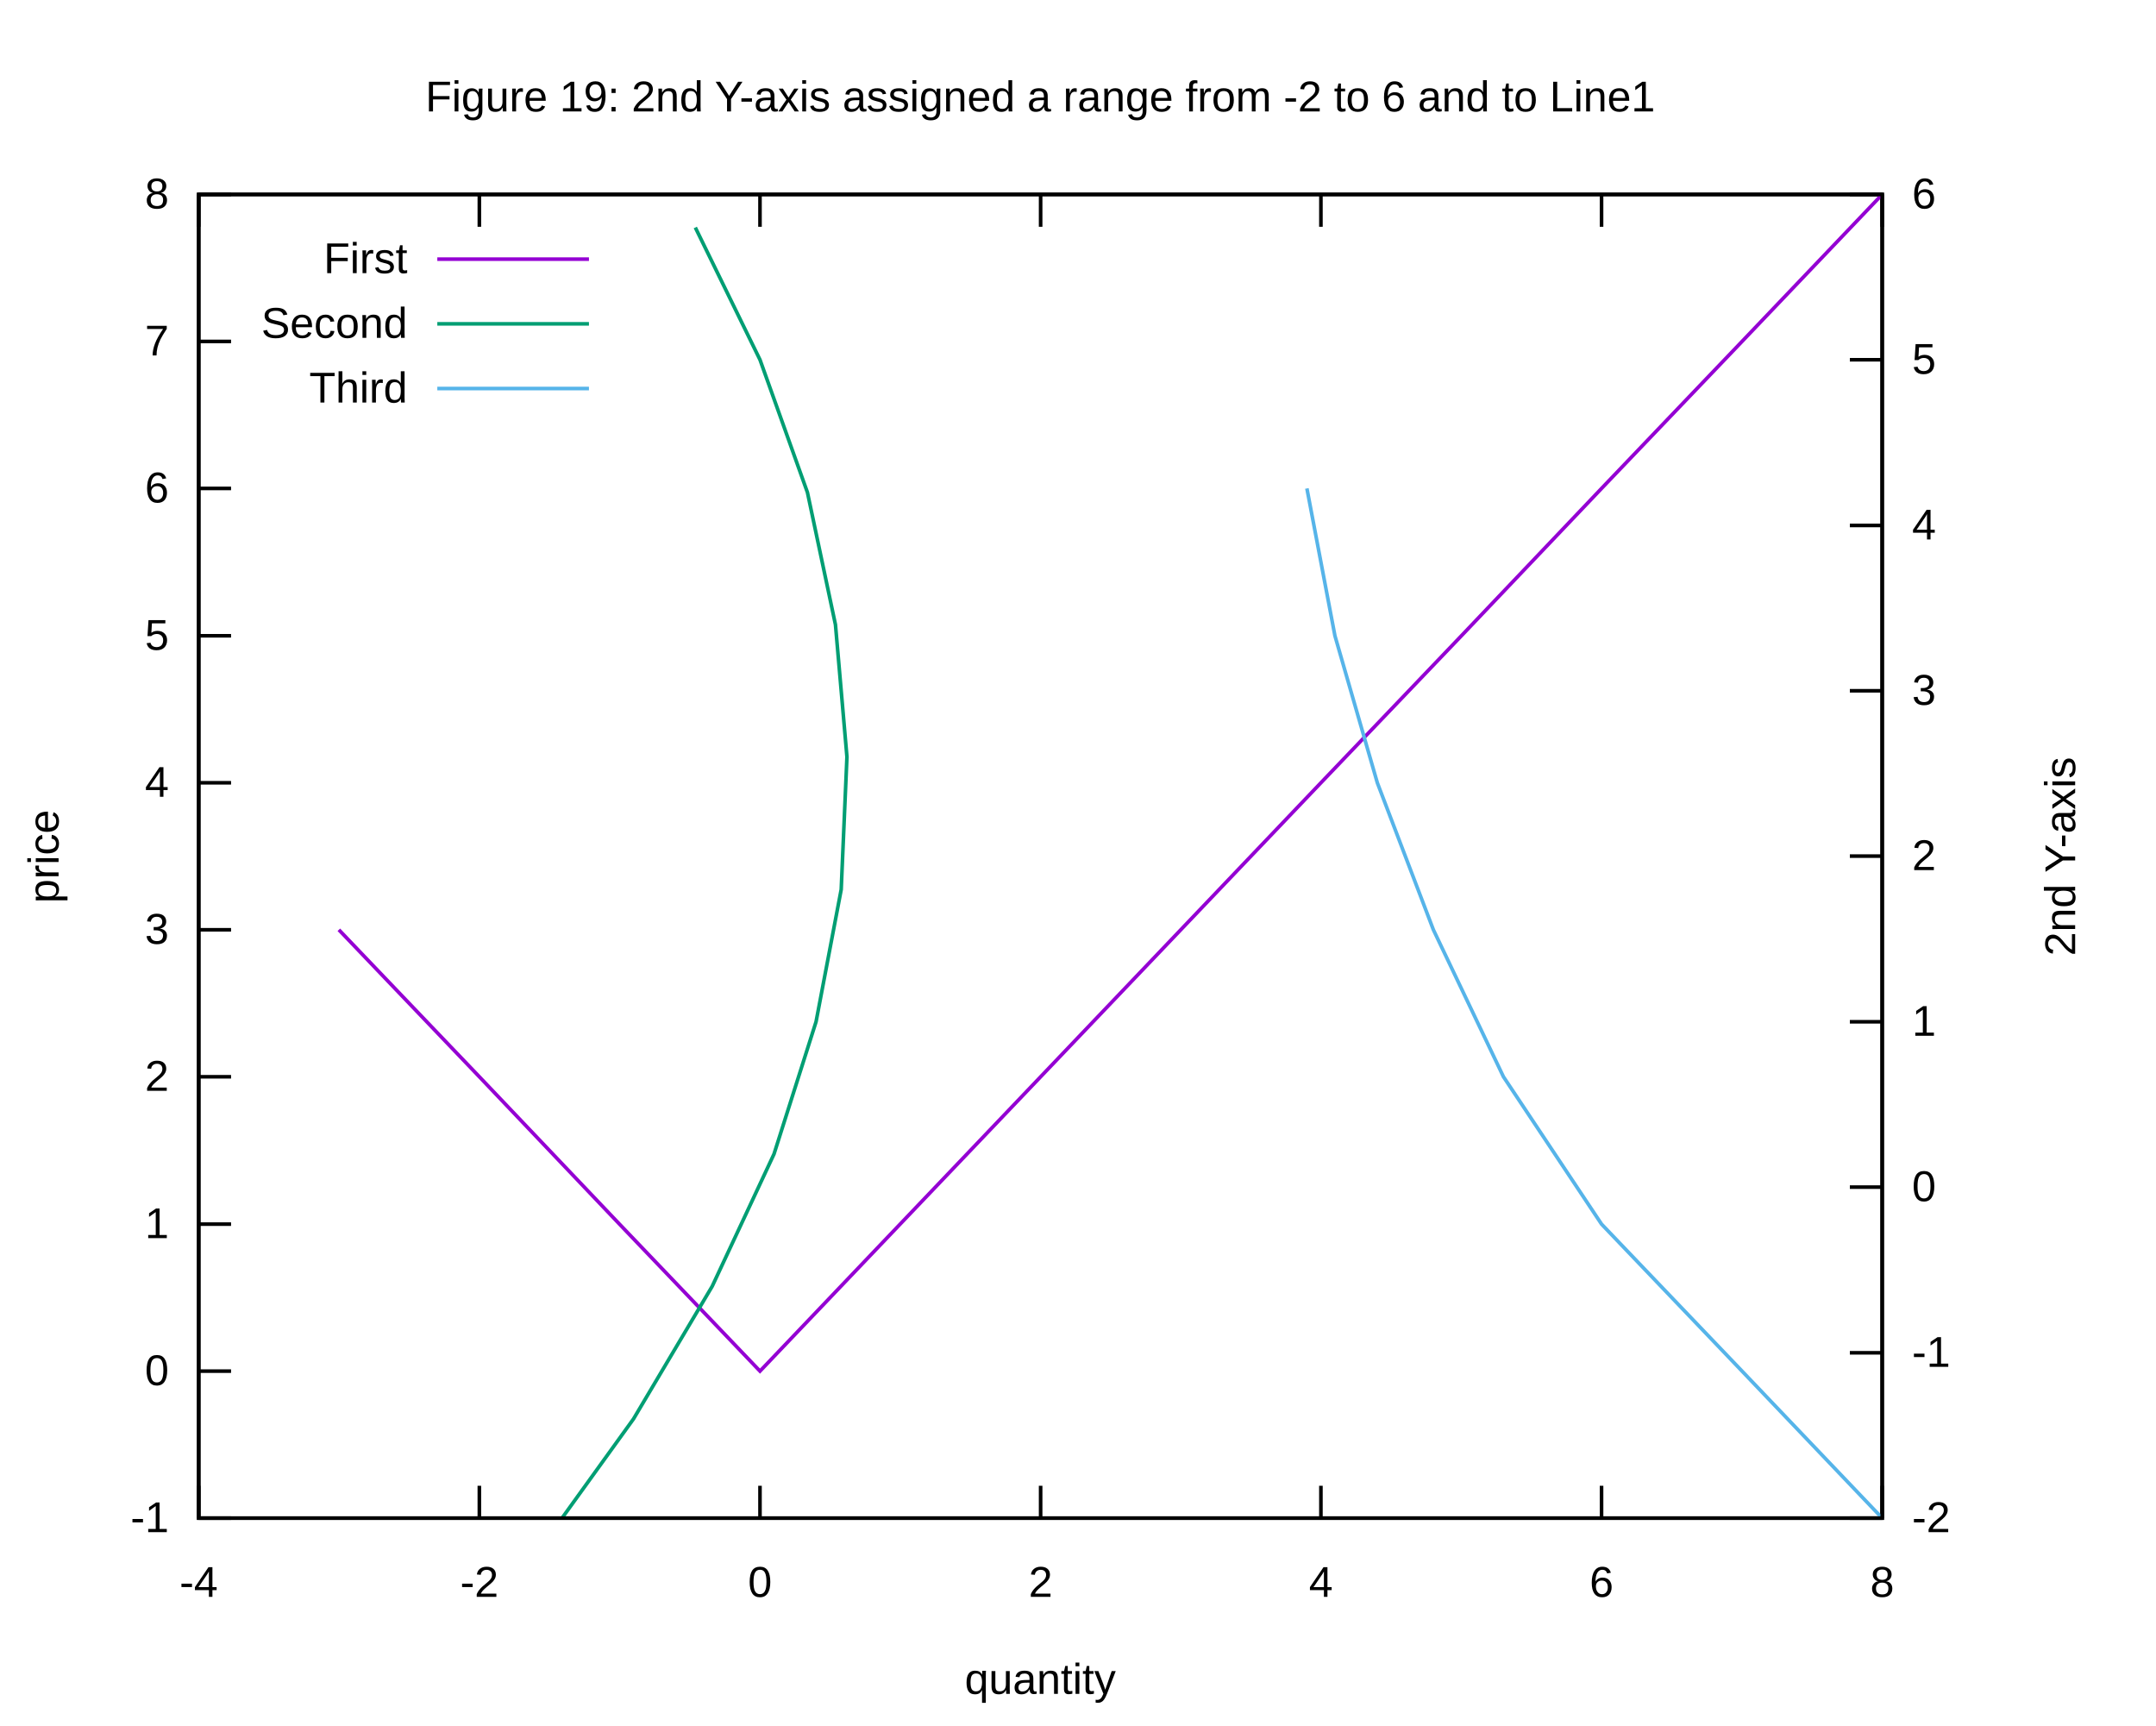
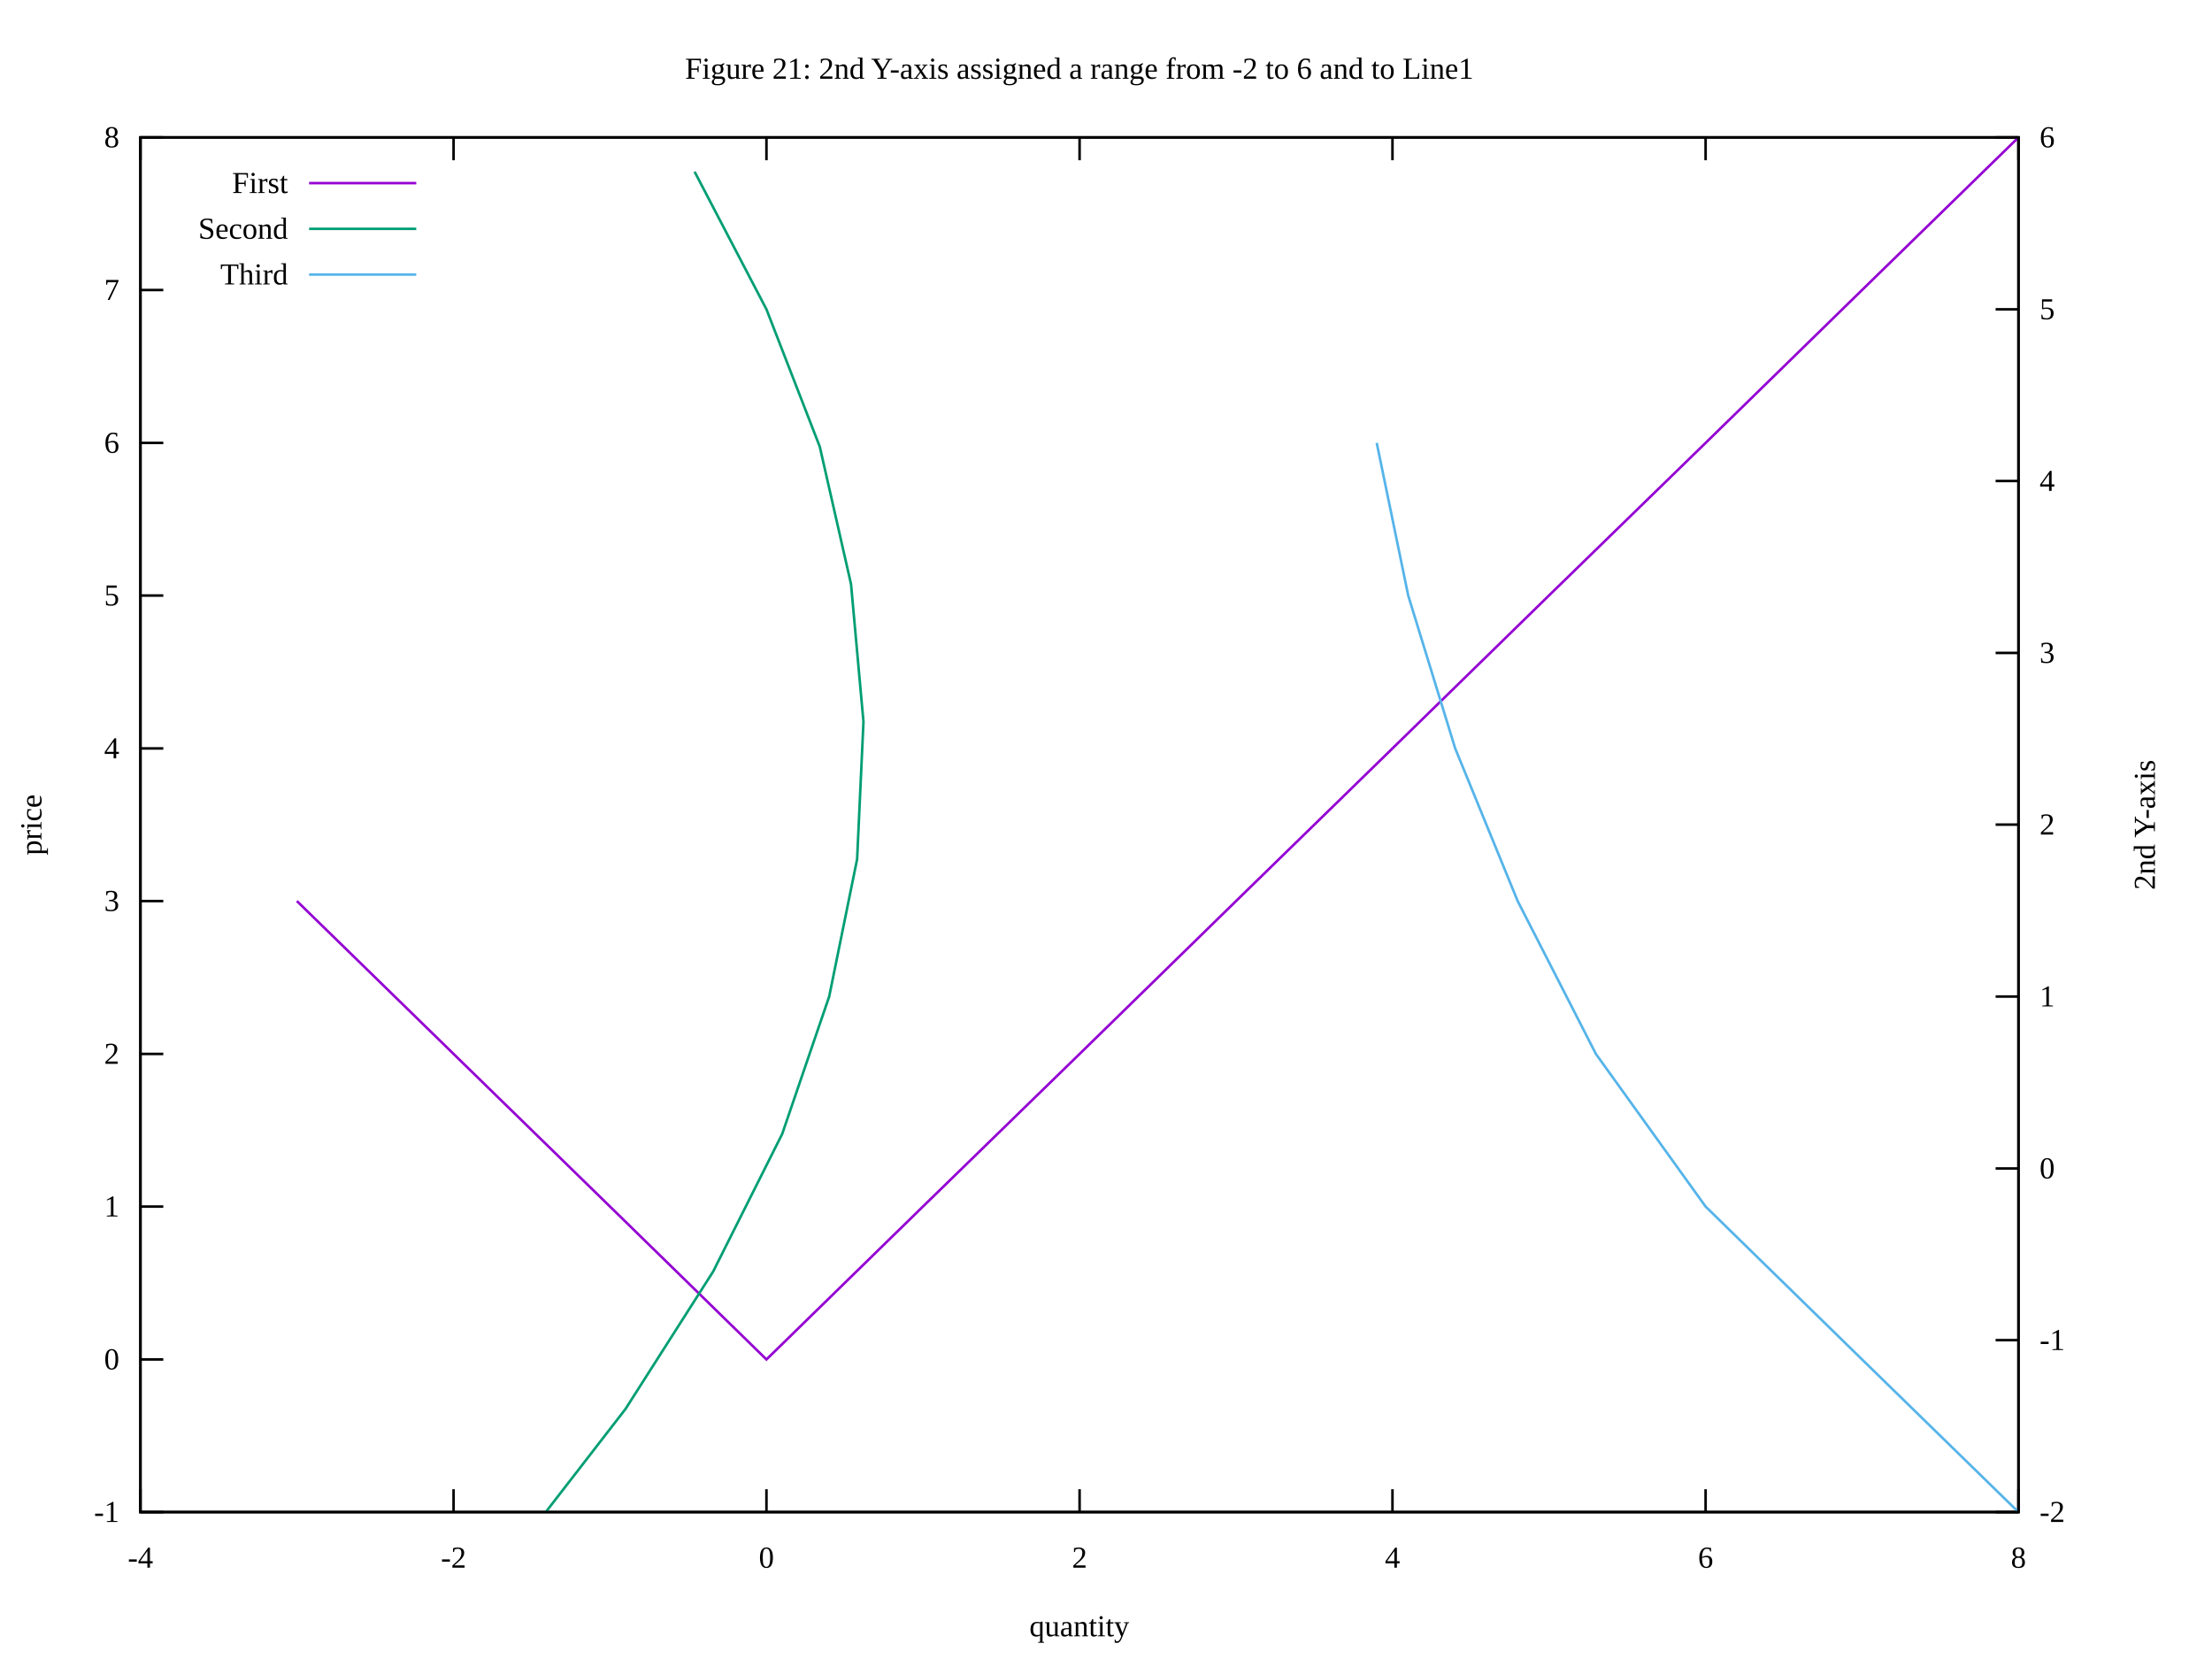
- <svg xmlns="http://www.w3.org/2000/svg" xmlns:xlink="http://www.w3.org/1999/xlink" width="600" height="480" viewBox="0 0 600 480">
+ <svg xmlns="http://www.w3.org/2000/svg" xmlns:xlink="http://www.w3.org/1999/xlink" width="871" height="653" viewBox="0 0 871 653">
  <g id="gnuplot_canvas">
-     <rect x="0" y="0" width="600" height="480" fill="none" />
+     <rect x="0" y="0" width="871" height="653" fill="none" />
    <defs>
      <circle id="gpDot" r="0.5" stroke-width="0.5" />
      <path id="gpPt0" stroke-width="0.222" stroke="currentColor" d="M-1,0 h2 M0,-1 v2" />
      <path id="gpPt1" stroke-width="0.222" stroke="currentColor" d="M-1,-1 L1,1 M1,-1 L-1,1" />
      <path id="gpPt2" stroke-width="0.222" stroke="currentColor" d="M-1,0 L1,0 M0,-1 L0,1 M-1,-1 L1,1 M-1,1 L1,-1" />
      <rect id="gpPt3" stroke-width="0.222" stroke="currentColor" x="-1" y="-1" width="2" height="2" />
      <rect id="gpPt4" stroke-width="0.222" stroke="currentColor" fill="currentColor" x="-1" y="-1" width="2" height="2" />
      <circle id="gpPt5" stroke-width="0.222" stroke="currentColor" cx="0" cy="0" r="1" />
      <use xlink:href="#gpPt5" id="gpPt6" fill="currentColor" stroke="none" />
      <path id="gpPt7" stroke-width="0.222" stroke="currentColor" d="M0,-1.33 L-1.33,0.67 L1.33,0.67 z" />
      <use xlink:href="#gpPt7" id="gpPt8" fill="currentColor" stroke="none" />
      <use xlink:href="#gpPt7" id="gpPt9" stroke="currentColor" transform="rotate(180)" />
      <use xlink:href="#gpPt9" id="gpPt10" fill="currentColor" stroke="none" />
      <use xlink:href="#gpPt3" id="gpPt11" stroke="currentColor" transform="rotate(45)" />
      <use xlink:href="#gpPt11" id="gpPt12" fill="currentColor" stroke="none" />
      <path id="gpPt13" stroke-width="0.222" stroke="currentColor" d="M0,1.330 L1.265,0.411 L0.782,-1.067 L-0.782,-1.076 L-1.265,0.411 z" />
      <use xlink:href="#gpPt13" id="gpPt14" fill="currentColor" stroke="none" />
      <filter id="textbox" filterUnits="objectBoundingBox" x="0" y="0" height="1" width="1">
        <feFlood flood-color="white" flood-opacity="1" result="bgnd" />
        <feComposite in="SourceGraphic" in2="bgnd" operator="atop" />
      </filter>
      <filter id="greybox" filterUnits="objectBoundingBox" x="0" y="0" height="1" width="1">
        <feFlood flood-color="lightgrey" flood-opacity="1" result="grey" />
        <feComposite in="SourceGraphic" in2="grey" operator="atop" />
      </filter>
    </defs>
    <g fill="none" color="white" stroke="currentColor" stroke-width="1.00" stroke-linecap="butt" stroke-linejoin="miter">
</g>
    <g fill="none" color="black" stroke="currentColor" stroke-width="1.00" stroke-linecap="butt" stroke-linejoin="miter">
-       <path stroke="black" d="M55.3,422.4 L64.3,422.4  " />
-       <g transform="translate(47.0,426.3)" stroke="none" fill="black" font-family="Arial" font-size="12.00" text-anchor="end">
-         <text>
-           <tspan font-family="Arial">-1</tspan>
-         </text>
-       </g>
-     </g>
-     <g fill="none" color="black" stroke="currentColor" stroke-width="1.00" stroke-linecap="butt" stroke-linejoin="miter">
-       <path stroke="black" d="M55.3,381.5 L64.3,381.5  " />
-       <g transform="translate(47.0,385.4)" stroke="none" fill="black" font-family="Arial" font-size="12.00" text-anchor="end">
-         <text>
-           <tspan font-family="Arial"> 0</tspan>
-         </text>
-       </g>
-     </g>
-     <g fill="none" color="black" stroke="currentColor" stroke-width="1.00" stroke-linecap="butt" stroke-linejoin="miter">
-       <path stroke="black" d="M55.3,340.6 L64.3,340.6  " />
-       <g transform="translate(47.0,344.5)" stroke="none" fill="black" font-family="Arial" font-size="12.00" text-anchor="end">
-         <text>
-           <tspan font-family="Arial"> 1</tspan>
-         </text>
-       </g>
-     </g>
-     <g fill="none" color="black" stroke="currentColor" stroke-width="1.00" stroke-linecap="butt" stroke-linejoin="miter">
-       <path stroke="black" d="M55.3,299.6 L64.3,299.6  " />
-       <g transform="translate(47.0,303.5)" stroke="none" fill="black" font-family="Arial" font-size="12.00" text-anchor="end">
-         <text>
-           <tspan font-family="Arial"> 2</tspan>
-         </text>
-       </g>
-     </g>
-     <g fill="none" color="black" stroke="currentColor" stroke-width="1.00" stroke-linecap="butt" stroke-linejoin="miter">
-       <path stroke="black" d="M55.3,258.7 L64.3,258.7  " />
-       <g transform="translate(47.0,262.6)" stroke="none" fill="black" font-family="Arial" font-size="12.00" text-anchor="end">
-         <text>
-           <tspan font-family="Arial"> 3</tspan>
-         </text>
-       </g>
-     </g>
-     <g fill="none" color="black" stroke="currentColor" stroke-width="1.00" stroke-linecap="butt" stroke-linejoin="miter">
-       <path stroke="black" d="M55.3,217.8 L64.3,217.8  " />
-       <g transform="translate(47.0,221.7)" stroke="none" fill="black" font-family="Arial" font-size="12.00" text-anchor="end">
-         <text>
-           <tspan font-family="Arial"> 4</tspan>
-         </text>
-       </g>
-     </g>
-     <g fill="none" color="black" stroke="currentColor" stroke-width="1.00" stroke-linecap="butt" stroke-linejoin="miter">
-       <path stroke="black" d="M55.3,176.9 L64.3,176.9  " />
-       <g transform="translate(47.0,180.8)" stroke="none" fill="black" font-family="Arial" font-size="12.00" text-anchor="end">
-         <text>
-           <tspan font-family="Arial"> 5</tspan>
-         </text>
-       </g>
-     </g>
-     <g fill="none" color="black" stroke="currentColor" stroke-width="1.00" stroke-linecap="butt" stroke-linejoin="miter">
-       <path stroke="black" d="M55.3,135.9 L64.3,135.9  " />
-       <g transform="translate(47.0,139.8)" stroke="none" fill="black" font-family="Arial" font-size="12.00" text-anchor="end">
-         <text>
-           <tspan font-family="Arial"> 6</tspan>
-         </text>
-       </g>
-     </g>
-     <g fill="none" color="black" stroke="currentColor" stroke-width="1.00" stroke-linecap="butt" stroke-linejoin="miter">
-       <path stroke="black" d="M55.3,95.0 L64.3,95.0  " />
-       <g transform="translate(47.0,98.9)" stroke="none" fill="black" font-family="Arial" font-size="12.00" text-anchor="end">
-         <text>
-           <tspan font-family="Arial"> 7</tspan>
+       <path stroke="black" d="M55.3,595.4 L64.3,595.4  " />
+       <g transform="translate(47.0,599.3)" stroke="none" fill="black" font-family="Times New Roman" font-size="12.00" text-anchor="end">
+         <text>
+           <tspan font-family="Times New Roman">-1</tspan>
+         </text>
+       </g>
+     </g>
+     <g fill="none" color="black" stroke="currentColor" stroke-width="1.00" stroke-linecap="butt" stroke-linejoin="miter">
+       <path stroke="black" d="M55.3,535.3 L64.3,535.3  " />
+       <g transform="translate(47.0,539.2)" stroke="none" fill="black" font-family="Times New Roman" font-size="12.00" text-anchor="end">
+         <text>
+           <tspan font-family="Times New Roman"> 0</tspan>
+         </text>
+       </g>
+     </g>
+     <g fill="none" color="black" stroke="currentColor" stroke-width="1.00" stroke-linecap="butt" stroke-linejoin="miter">
+       <path stroke="black" d="M55.3,475.1 L64.3,475.1  " />
+       <g transform="translate(47.0,479.0)" stroke="none" fill="black" font-family="Times New Roman" font-size="12.00" text-anchor="end">
+         <text>
+           <tspan font-family="Times New Roman"> 1</tspan>
+         </text>
+       </g>
+     </g>
+     <g fill="none" color="black" stroke="currentColor" stroke-width="1.00" stroke-linecap="butt" stroke-linejoin="miter">
+       <path stroke="black" d="M55.3,415.0 L64.3,415.0  " />
+       <g transform="translate(47.0,418.9)" stroke="none" fill="black" font-family="Times New Roman" font-size="12.00" text-anchor="end">
+         <text>
+           <tspan font-family="Times New Roman"> 2</tspan>
+         </text>
+       </g>
+     </g>
+     <g fill="none" color="black" stroke="currentColor" stroke-width="1.00" stroke-linecap="butt" stroke-linejoin="miter">
+       <path stroke="black" d="M55.3,354.8 L64.3,354.8  " />
+       <g transform="translate(47.0,358.7)" stroke="none" fill="black" font-family="Times New Roman" font-size="12.00" text-anchor="end">
+         <text>
+           <tspan font-family="Times New Roman"> 3</tspan>
+         </text>
+       </g>
+     </g>
+     <g fill="none" color="black" stroke="currentColor" stroke-width="1.00" stroke-linecap="butt" stroke-linejoin="miter">
+       <path stroke="black" d="M55.3,294.7 L64.3,294.7  " />
+       <g transform="translate(47.0,298.6)" stroke="none" fill="black" font-family="Times New Roman" font-size="12.00" text-anchor="end">
+         <text>
+           <tspan font-family="Times New Roman"> 4</tspan>
+         </text>
+       </g>
+     </g>
+     <g fill="none" color="black" stroke="currentColor" stroke-width="1.00" stroke-linecap="butt" stroke-linejoin="miter">
+       <path stroke="black" d="M55.3,234.5 L64.3,234.5  " />
+       <g transform="translate(47.0,238.4)" stroke="none" fill="black" font-family="Times New Roman" font-size="12.00" text-anchor="end">
+         <text>
+           <tspan font-family="Times New Roman"> 5</tspan>
+         </text>
+       </g>
+     </g>
+     <g fill="none" color="black" stroke="currentColor" stroke-width="1.00" stroke-linecap="butt" stroke-linejoin="miter">
+       <path stroke="black" d="M55.3,174.4 L64.3,174.4  " />
+       <g transform="translate(47.0,178.3)" stroke="none" fill="black" font-family="Times New Roman" font-size="12.00" text-anchor="end">
+         <text>
+           <tspan font-family="Times New Roman"> 6</tspan>
+         </text>
+       </g>
+     </g>
+     <g fill="none" color="black" stroke="currentColor" stroke-width="1.00" stroke-linecap="butt" stroke-linejoin="miter">
+       <path stroke="black" d="M55.3,114.2 L64.3,114.2  " />
+       <g transform="translate(47.0,118.1)" stroke="none" fill="black" font-family="Times New Roman" font-size="12.00" text-anchor="end">
+         <text>
+           <tspan font-family="Times New Roman"> 7</tspan>
        </text>
      </g>
    </g>
    <g fill="none" color="black" stroke="currentColor" stroke-width="1.00" stroke-linecap="butt" stroke-linejoin="miter">
      <path stroke="black" d="M55.3,54.1 L64.3,54.1  " />
-       <g transform="translate(47.0,58.0)" stroke="none" fill="black" font-family="Arial" font-size="12.00" text-anchor="end">
-         <text>
-           <tspan font-family="Arial"> 8</tspan>
-         </text>
-       </g>
-     </g>
-     <g fill="none" color="black" stroke="currentColor" stroke-width="1.00" stroke-linecap="butt" stroke-linejoin="miter">
-       <path stroke="black" d="M55.3,422.4 L55.3,413.4 M55.3,54.1 L55.3,63.1  " />
-       <g transform="translate(55.3,444.3)" stroke="none" fill="black" font-family="Arial" font-size="12.00" text-anchor="middle">
-         <text>
-           <tspan font-family="Arial">-4</tspan>
-         </text>
-       </g>
-     </g>
-     <g fill="none" color="black" stroke="currentColor" stroke-width="1.00" stroke-linecap="butt" stroke-linejoin="miter">
-       <path stroke="black" d="M133.4,422.4 L133.4,413.4 M133.4,54.1 L133.4,63.1  " />
-       <g transform="translate(133.4,444.3)" stroke="none" fill="black" font-family="Arial" font-size="12.00" text-anchor="middle">
-         <text>
-           <tspan font-family="Arial">-2</tspan>
-         </text>
-       </g>
-     </g>
-     <g fill="none" color="black" stroke="currentColor" stroke-width="1.00" stroke-linecap="butt" stroke-linejoin="miter">
-       <path stroke="black" d="M211.5,422.4 L211.5,413.4 M211.5,54.1 L211.5,63.1  " />
-       <g transform="translate(211.5,444.3)" stroke="none" fill="black" font-family="Arial" font-size="12.00" text-anchor="middle">
-         <text>
-           <tspan font-family="Arial"> 0</tspan>
-         </text>
-       </g>
-     </g>
-     <g fill="none" color="black" stroke="currentColor" stroke-width="1.00" stroke-linecap="butt" stroke-linejoin="miter">
-       <path stroke="black" d="M289.6,422.4 L289.6,413.4 M289.6,54.1 L289.6,63.1  " />
-       <g transform="translate(289.6,444.3)" stroke="none" fill="black" font-family="Arial" font-size="12.00" text-anchor="middle">
-         <text>
-           <tspan font-family="Arial"> 2</tspan>
-         </text>
-       </g>
-     </g>
-     <g fill="none" color="black" stroke="currentColor" stroke-width="1.00" stroke-linecap="butt" stroke-linejoin="miter">
-       <path stroke="black" d="M367.6,422.4 L367.6,413.4 M367.6,54.1 L367.6,63.1  " />
-       <g transform="translate(367.6,444.3)" stroke="none" fill="black" font-family="Arial" font-size="12.00" text-anchor="middle">
-         <text>
-           <tspan font-family="Arial"> 4</tspan>
-         </text>
-       </g>
-     </g>
-     <g fill="none" color="black" stroke="currentColor" stroke-width="1.00" stroke-linecap="butt" stroke-linejoin="miter">
-       <path stroke="black" d="M445.7,422.4 L445.7,413.4 M445.7,54.1 L445.7,63.1  " />
-       <g transform="translate(445.7,444.3)" stroke="none" fill="black" font-family="Arial" font-size="12.00" text-anchor="middle">
-         <text>
-           <tspan font-family="Arial"> 6</tspan>
-         </text>
-       </g>
-     </g>
-     <g fill="none" color="black" stroke="currentColor" stroke-width="1.00" stroke-linecap="butt" stroke-linejoin="miter">
-       <path stroke="black" d="M523.8,422.4 L523.8,413.4 M523.8,54.1 L523.8,63.1  " />
-       <g transform="translate(523.8,444.3)" stroke="none" fill="black" font-family="Arial" font-size="12.00" text-anchor="middle">
-         <text>
-           <tspan font-family="Arial"> 8</tspan>
-         </text>
-       </g>
-     </g>
-     <g fill="none" color="black" stroke="currentColor" stroke-width="1.00" stroke-linecap="butt" stroke-linejoin="miter">
-       <path stroke="black" d="M523.8,422.4 L514.8,422.4  " />
-       <g transform="translate(532.1,426.3)" stroke="none" fill="black" font-family="Arial" font-size="12.00" text-anchor="start">
-         <text>
-           <tspan font-family="Arial">-2</tspan>
-         </text>
-       </g>
-     </g>
-     <g fill="none" color="black" stroke="currentColor" stroke-width="1.00" stroke-linecap="butt" stroke-linejoin="miter">
-       <path stroke="black" d="M523.8,376.4 L514.8,376.4  " />
-       <g transform="translate(532.1,380.3)" stroke="none" fill="black" font-family="Arial" font-size="12.00" text-anchor="start">
-         <text>
-           <tspan font-family="Arial">-1</tspan>
-         </text>
-       </g>
-     </g>
-     <g fill="none" color="black" stroke="currentColor" stroke-width="1.00" stroke-linecap="butt" stroke-linejoin="miter">
-       <path stroke="black" d="M523.8,330.3 L514.8,330.3  " />
-       <g transform="translate(532.1,334.2)" stroke="none" fill="black" font-family="Arial" font-size="12.00" text-anchor="start">
-         <text>
-           <tspan font-family="Arial"> 0</tspan>
-         </text>
-       </g>
-     </g>
-     <g fill="none" color="black" stroke="currentColor" stroke-width="1.00" stroke-linecap="butt" stroke-linejoin="miter">
-       <path stroke="black" d="M523.8,284.3 L514.8,284.3  " />
-       <g transform="translate(532.1,288.2)" stroke="none" fill="black" font-family="Arial" font-size="12.00" text-anchor="start">
-         <text>
-           <tspan font-family="Arial"> 1</tspan>
-         </text>
-       </g>
-     </g>
-     <g fill="none" color="black" stroke="currentColor" stroke-width="1.00" stroke-linecap="butt" stroke-linejoin="miter">
-       <path stroke="black" d="M523.8,238.2 L514.8,238.2  " />
-       <g transform="translate(532.1,242.1)" stroke="none" fill="black" font-family="Arial" font-size="12.00" text-anchor="start">
-         <text>
-           <tspan font-family="Arial"> 2</tspan>
-         </text>
-       </g>
-     </g>
-     <g fill="none" color="black" stroke="currentColor" stroke-width="1.00" stroke-linecap="butt" stroke-linejoin="miter">
-       <path stroke="black" d="M523.8,192.2 L514.8,192.2  " />
-       <g transform="translate(532.1,196.1)" stroke="none" fill="black" font-family="Arial" font-size="12.00" text-anchor="start">
-         <text>
-           <tspan font-family="Arial"> 3</tspan>
-         </text>
-       </g>
-     </g>
-     <g fill="none" color="black" stroke="currentColor" stroke-width="1.00" stroke-linecap="butt" stroke-linejoin="miter">
-       <path stroke="black" d="M523.8,146.2 L514.8,146.2  " />
-       <g transform="translate(532.1,150.1)" stroke="none" fill="black" font-family="Arial" font-size="12.00" text-anchor="start">
-         <text>
-           <tspan font-family="Arial"> 4</tspan>
-         </text>
-       </g>
-     </g>
-     <g fill="none" color="black" stroke="currentColor" stroke-width="1.00" stroke-linecap="butt" stroke-linejoin="miter">
-       <path stroke="black" d="M523.8,100.1 L514.8,100.1  " />
-       <g transform="translate(532.1,104.0)" stroke="none" fill="black" font-family="Arial" font-size="12.00" text-anchor="start">
-         <text>
-           <tspan font-family="Arial"> 5</tspan>
-         </text>
-       </g>
-     </g>
-     <g fill="none" color="black" stroke="currentColor" stroke-width="1.00" stroke-linecap="butt" stroke-linejoin="miter">
-       <path stroke="black" d="M523.8,54.1 L514.8,54.1  " />
-       <g transform="translate(532.1,58.0)" stroke="none" fill="black" font-family="Arial" font-size="12.00" text-anchor="start">
-         <text>
-           <tspan font-family="Arial"> 6</tspan>
-         </text>
-       </g>
-     </g>
-     <g fill="none" color="black" stroke="currentColor" stroke-width="1.00" stroke-linecap="butt" stroke-linejoin="miter">
- </g>
-     <g fill="none" color="black" stroke="currentColor" stroke-width="1.00" stroke-linecap="butt" stroke-linejoin="miter">
-       <path stroke="black" d="M55.3,54.1 L55.3,422.4 L523.8,422.4 L523.8,54.1 L55.3,54.1 Z  " />
-     </g>
-     <g fill="none" color="black" stroke="currentColor" stroke-width="1.00" stroke-linecap="butt" stroke-linejoin="miter">
-       <g transform="translate(16.3,238.3) rotate(270)" stroke="none" fill="black" font-family="Arial" font-size="12.00" text-anchor="middle">
-         <text>
-           <tspan font-family="Arial">price</tspan>
-         </text>
-       </g>
-     </g>
-     <g fill="none" color="black" stroke="currentColor" stroke-width="1.00" stroke-linecap="butt" stroke-linejoin="miter">
-       <g transform="translate(577.5,238.3) rotate(270)" stroke="none" fill="black" font-family="Arial" font-size="12.00" text-anchor="middle">
-         <text>
-           <tspan font-family="Arial">2nd Y-axis</tspan>
-         </text>
-       </g>
-     </g>
-     <g fill="none" color="black" stroke="currentColor" stroke-width="1.00" stroke-linecap="butt" stroke-linejoin="miter">
-       <g transform="translate(289.5,471.3)" stroke="none" fill="black" font-family="Arial" font-size="12.00" text-anchor="middle">
-         <text>
-           <tspan font-family="Arial">quantity</tspan>
-         </text>
-       </g>
-     </g>
-     <g fill="none" color="black" stroke="currentColor" stroke-width="1.00" stroke-linecap="butt" stroke-linejoin="miter">
-       <g transform="translate(289.5,31.0)" stroke="none" fill="black" font-family="Arial" font-size="12.00" text-anchor="middle">
-         <text>
-           <tspan font-family="Arial">Figure 19: 2nd Y-axis assigned a range from -2 to 6 and to Line1</tspan>
+       <g transform="translate(47.0,58.0)" stroke="none" fill="black" font-family="Times New Roman" font-size="12.00" text-anchor="end">
+         <text>
+           <tspan font-family="Times New Roman"> 8</tspan>
+         </text>
+       </g>
+     </g>
+     <g fill="none" color="black" stroke="currentColor" stroke-width="1.00" stroke-linecap="butt" stroke-linejoin="miter">
+       <path stroke="black" d="M55.3,595.4 L55.3,586.4 M55.3,54.1 L55.3,63.1  " />
+       <g transform="translate(55.3,617.3)" stroke="none" fill="black" font-family="Times New Roman" font-size="12.00" text-anchor="middle">
+         <text>
+           <tspan font-family="Times New Roman">-4</tspan>
+         </text>
+       </g>
+     </g>
+     <g fill="none" color="black" stroke="currentColor" stroke-width="1.00" stroke-linecap="butt" stroke-linejoin="miter">
+       <path stroke="black" d="M178.6,595.4 L178.6,586.4 M178.6,54.1 L178.6,63.1  " />
+       <g transform="translate(178.6,617.3)" stroke="none" fill="black" font-family="Times New Roman" font-size="12.00" text-anchor="middle">
+         <text>
+           <tspan font-family="Times New Roman">-2</tspan>
+         </text>
+       </g>
+     </g>
+     <g fill="none" color="black" stroke="currentColor" stroke-width="1.00" stroke-linecap="butt" stroke-linejoin="miter">
+       <path stroke="black" d="M301.8,595.4 L301.8,586.4 M301.8,54.1 L301.8,63.1  " />
+       <g transform="translate(301.8,617.3)" stroke="none" fill="black" font-family="Times New Roman" font-size="12.00" text-anchor="middle">
+         <text>
+           <tspan font-family="Times New Roman"> 0</tspan>
+         </text>
+       </g>
+     </g>
+     <g fill="none" color="black" stroke="currentColor" stroke-width="1.00" stroke-linecap="butt" stroke-linejoin="miter">
+       <path stroke="black" d="M425.1,595.4 L425.1,586.4 M425.1,54.1 L425.1,63.1  " />
+       <g transform="translate(425.1,617.3)" stroke="none" fill="black" font-family="Times New Roman" font-size="12.00" text-anchor="middle">
+         <text>
+           <tspan font-family="Times New Roman"> 2</tspan>
+         </text>
+       </g>
+     </g>
+     <g fill="none" color="black" stroke="currentColor" stroke-width="1.00" stroke-linecap="butt" stroke-linejoin="miter">
+       <path stroke="black" d="M548.3,595.4 L548.3,586.4 M548.3,54.1 L548.3,63.1  " />
+       <g transform="translate(548.3,617.3)" stroke="none" fill="black" font-family="Times New Roman" font-size="12.00" text-anchor="middle">
+         <text>
+           <tspan font-family="Times New Roman"> 4</tspan>
+         </text>
+       </g>
+     </g>
+     <g fill="none" color="black" stroke="currentColor" stroke-width="1.00" stroke-linecap="butt" stroke-linejoin="miter">
+       <path stroke="black" d="M671.6,595.4 L671.6,586.4 M671.6,54.1 L671.6,63.1  " />
+       <g transform="translate(671.6,617.3)" stroke="none" fill="black" font-family="Times New Roman" font-size="12.00" text-anchor="middle">
+         <text>
+           <tspan font-family="Times New Roman"> 6</tspan>
+         </text>
+       </g>
+     </g>
+     <g fill="none" color="black" stroke="currentColor" stroke-width="1.00" stroke-linecap="butt" stroke-linejoin="miter">
+       <path stroke="black" d="M794.8,595.4 L794.8,586.4 M794.8,54.1 L794.8,63.1  " />
+       <g transform="translate(794.8,617.3)" stroke="none" fill="black" font-family="Times New Roman" font-size="12.00" text-anchor="middle">
+         <text>
+           <tspan font-family="Times New Roman"> 8</tspan>
+         </text>
+       </g>
+     </g>
+     <g fill="none" color="black" stroke="currentColor" stroke-width="1.00" stroke-linecap="butt" stroke-linejoin="miter">
+       <path stroke="black" d="M794.8,595.4 L785.8,595.4  " />
+       <g transform="translate(803.1,599.3)" stroke="none" fill="black" font-family="Times New Roman" font-size="12.00" text-anchor="start">
+         <text>
+           <tspan font-family="Times New Roman">-2</tspan>
+         </text>
+       </g>
+     </g>
+     <g fill="none" color="black" stroke="currentColor" stroke-width="1.00" stroke-linecap="butt" stroke-linejoin="miter">
+       <path stroke="black" d="M794.8,527.7 L785.8,527.7  " />
+       <g transform="translate(803.1,531.6)" stroke="none" fill="black" font-family="Times New Roman" font-size="12.00" text-anchor="start">
+         <text>
+           <tspan font-family="Times New Roman">-1</tspan>
+         </text>
+       </g>
+     </g>
+     <g fill="none" color="black" stroke="currentColor" stroke-width="1.00" stroke-linecap="butt" stroke-linejoin="miter">
+       <path stroke="black" d="M794.8,460.1 L785.8,460.1  " />
+       <g transform="translate(803.1,464.0)" stroke="none" fill="black" font-family="Times New Roman" font-size="12.00" text-anchor="start">
+         <text>
+           <tspan font-family="Times New Roman"> 0</tspan>
+         </text>
+       </g>
+     </g>
+     <g fill="none" color="black" stroke="currentColor" stroke-width="1.00" stroke-linecap="butt" stroke-linejoin="miter">
+       <path stroke="black" d="M794.8,392.4 L785.8,392.4  " />
+       <g transform="translate(803.1,396.3)" stroke="none" fill="black" font-family="Times New Roman" font-size="12.00" text-anchor="start">
+         <text>
+           <tspan font-family="Times New Roman"> 1</tspan>
+         </text>
+       </g>
+     </g>
+     <g fill="none" color="black" stroke="currentColor" stroke-width="1.00" stroke-linecap="butt" stroke-linejoin="miter">
+       <path stroke="black" d="M794.8,324.7 L785.8,324.7  " />
+       <g transform="translate(803.1,328.6)" stroke="none" fill="black" font-family="Times New Roman" font-size="12.00" text-anchor="start">
+         <text>
+           <tspan font-family="Times New Roman"> 2</tspan>
+         </text>
+       </g>
+     </g>
+     <g fill="none" color="black" stroke="currentColor" stroke-width="1.00" stroke-linecap="butt" stroke-linejoin="miter">
+       <path stroke="black" d="M794.8,257.1 L785.8,257.1  " />
+       <g transform="translate(803.1,261.0)" stroke="none" fill="black" font-family="Times New Roman" font-size="12.00" text-anchor="start">
+         <text>
+           <tspan font-family="Times New Roman"> 3</tspan>
+         </text>
+       </g>
+     </g>
+     <g fill="none" color="black" stroke="currentColor" stroke-width="1.00" stroke-linecap="butt" stroke-linejoin="miter">
+       <path stroke="black" d="M794.8,189.4 L785.8,189.4  " />
+       <g transform="translate(803.1,193.3)" stroke="none" fill="black" font-family="Times New Roman" font-size="12.00" text-anchor="start">
+         <text>
+           <tspan font-family="Times New Roman"> 4</tspan>
+         </text>
+       </g>
+     </g>
+     <g fill="none" color="black" stroke="currentColor" stroke-width="1.00" stroke-linecap="butt" stroke-linejoin="miter">
+       <path stroke="black" d="M794.8,121.8 L785.8,121.8  " />
+       <g transform="translate(803.1,125.7)" stroke="none" fill="black" font-family="Times New Roman" font-size="12.00" text-anchor="start">
+         <text>
+           <tspan font-family="Times New Roman"> 5</tspan>
+         </text>
+       </g>
+     </g>
+     <g fill="none" color="black" stroke="currentColor" stroke-width="1.00" stroke-linecap="butt" stroke-linejoin="miter">
+       <path stroke="black" d="M794.8,54.1 L785.8,54.1  " />
+       <g transform="translate(803.1,58.0)" stroke="none" fill="black" font-family="Times New Roman" font-size="12.00" text-anchor="start">
+         <text>
+           <tspan font-family="Times New Roman"> 6</tspan>
+         </text>
+       </g>
+     </g>
+     <g fill="none" color="black" stroke="currentColor" stroke-width="1.00" stroke-linecap="butt" stroke-linejoin="miter">
+ </g>
+     <g fill="none" color="black" stroke="currentColor" stroke-width="1.00" stroke-linecap="butt" stroke-linejoin="miter">
+       <path stroke="black" d="M55.3,54.1 L55.3,595.4 L794.8,595.4 L794.8,54.1 L55.3,54.1 Z  " />
+     </g>
+     <g fill="none" color="black" stroke="currentColor" stroke-width="1.00" stroke-linecap="butt" stroke-linejoin="miter">
+       <g transform="translate(16.3,324.8) rotate(270)" stroke="none" fill="black" font-family="Times New Roman" font-size="12.00" text-anchor="middle">
+         <text>
+           <tspan font-family="Times New Roman">price</tspan>
+         </text>
+       </g>
+     </g>
+     <g fill="none" color="black" stroke="currentColor" stroke-width="1.00" stroke-linecap="butt" stroke-linejoin="miter">
+       <g transform="translate(848.5,324.8) rotate(270)" stroke="none" fill="black" font-family="Times New Roman" font-size="12.00" text-anchor="middle">
+         <text>
+           <tspan font-family="Times New Roman">2nd Y-axis</tspan>
+         </text>
+       </g>
+     </g>
+     <g fill="none" color="black" stroke="currentColor" stroke-width="1.00" stroke-linecap="butt" stroke-linejoin="miter">
+       <g transform="translate(425.0,644.3)" stroke="none" fill="black" font-family="Times New Roman" font-size="12.00" text-anchor="middle">
+         <text>
+           <tspan font-family="Times New Roman">quantity</tspan>
+         </text>
+       </g>
+     </g>
+     <g fill="none" color="black" stroke="currentColor" stroke-width="1.00" stroke-linecap="butt" stroke-linejoin="miter">
+       <g transform="translate(425.0,31.0)" stroke="none" fill="black" font-family="Times New Roman" font-size="12.00" text-anchor="middle">
+         <text>
+           <tspan font-family="Times New Roman">Figure 21: 2nd Y-axis assigned a range from -2 to 6 and to Line1</tspan>
        </text>
      </g>
    </g>
    <g id="gnuplot_plot_1">
      <g fill="none" color="black" stroke="currentColor" stroke-width="1.00" stroke-linecap="butt" stroke-linejoin="miter">
-         <g transform="translate(113.4,76.0)" stroke="none" fill="black" font-family="Arial" font-size="12.00" text-anchor="end">
+         <g transform="translate(113.4,76.0)" stroke="none" fill="black" font-family="Times New Roman" font-size="12.00" text-anchor="end">
          <text>
-             <tspan font-family="Arial">First</tspan>
+             <tspan font-family="Times New Roman">First</tspan>
          </text>
        </g>
      </g>
      <g fill="none" color="black" stroke="currentColor" stroke-width="1.00" stroke-linecap="butt" stroke-linejoin="miter">
-         <path stroke="rgb(148,   0, 211)" d="M121.7,72.1 L163.9,72.1 M94.3,258.7 L133.4,299.6 L172.4,340.6 L211.5,381.5 L250.5,340.6 L289.6,299.6   L328.6,258.7 L367.6,217.8 L406.7,176.9 L445.7,135.9 L484.8,95.0 L523.8,54.1  " />
+         <path stroke="rgb(148,   0, 211)" d="M121.7,72.1 L163.9,72.1 M116.9,354.8 L178.6,415.0 L240.2,475.1 L301.8,535.3 L363.4,475.1 L425.1,415.0   L486.7,354.8 L548.3,294.7 L609.9,234.5 L671.6,174.4 L733.2,114.2 L794.8,54.1  " />
      </g>
    </g>
    <g id="gnuplot_plot_2">
      <g fill="none" color="black" stroke="currentColor" stroke-width="1.00" stroke-linecap="butt" stroke-linejoin="miter">
-         <g transform="translate(113.4,94.0)" stroke="none" fill="black" font-family="Arial" font-size="12.00" text-anchor="end">
+         <g transform="translate(113.4,94.0)" stroke="none" fill="black" font-family="Times New Roman" font-size="12.00" text-anchor="end">
          <text>
-             <tspan font-family="Arial">Second</tspan>
+             <tspan font-family="Times New Roman">Second</tspan>
          </text>
        </g>
      </g>
      <g fill="none" color="black" stroke="currentColor" stroke-width="1.00" stroke-linecap="butt" stroke-linejoin="miter">
-         <path stroke="rgb(  0, 158, 115)" d="M121.7,90.1 L163.9,90.1 M156.4,422.4 L176.3,394.8 L198.2,357.9 L215.4,321.1 L227.1,284.3 L234.1,247.5   L235.7,210.6 L232.5,173.8 L224.7,137.0 L211.5,100.1 L193.5,63.3  " />
+         <path stroke="rgb(  0, 158, 115)" d="M121.7,90.1 L163.9,90.1 M214.9,595.4 L246.3,554.8 L280.8,500.7 L308.0,446.5 L326.5,392.4 L337.5,338.3   L340.0,284.2 L335.1,230.0 L322.8,175.9 L301.8,121.8 L273.5,67.6  " />
      </g>
    </g>
    <g id="gnuplot_plot_3">
      <g fill="none" color="black" stroke="currentColor" stroke-width="1.00" stroke-linecap="butt" stroke-linejoin="miter">
-         <g transform="translate(113.4,112.0)" stroke="none" fill="black" font-family="Arial" font-size="12.00" text-anchor="end">
+         <g transform="translate(113.4,112.0)" stroke="none" fill="black" font-family="Times New Roman" font-size="12.00" text-anchor="end">
          <text>
-             <tspan font-family="Arial">Third</tspan>
+             <tspan font-family="Times New Roman">Third</tspan>
          </text>
        </g>
      </g>
      <g fill="none" color="black" stroke="currentColor" stroke-width="1.00" stroke-linecap="butt" stroke-linejoin="miter">
-         <path stroke="rgb( 86, 180, 233)" d="M121.7,108.1 L163.9,108.1 M523.8,422.4 L484.8,381.5 L445.7,340.6 L418.4,299.6 L398.9,258.7 L383.3,217.8   L371.5,176.9 L363.7,135.9  " />
+         <path stroke="rgb( 86, 180, 233)" d="M121.7,108.1 L163.9,108.1 M794.8,595.4 L733.2,535.3 L671.6,475.1 L628.4,415.0 L597.6,354.8 L573.0,294.7   L554.5,234.5 L542.1,174.4  " />
      </g>
    </g>
    <g fill="none" color="white" stroke="rgb( 86, 180, 233)" stroke-width="2.00" stroke-linecap="butt" stroke-linejoin="miter">
</g>
    <g fill="none" color="black" stroke="currentColor" stroke-width="2.00" stroke-linecap="butt" stroke-linejoin="miter">
</g>
    <g fill="none" color="black" stroke="black" stroke-width="1.00" stroke-linecap="butt" stroke-linejoin="miter">
</g>
    <g fill="none" color="black" stroke="currentColor" stroke-width="1.00" stroke-linecap="butt" stroke-linejoin="miter">
-       <path stroke="black" d="M55.3,54.1 L55.3,422.4 L523.8,422.4 L523.8,54.1 L55.3,54.1 Z  " />
+       <path stroke="black" d="M55.3,54.1 L55.3,595.4 L794.8,595.4 L794.8,54.1 L55.3,54.1 Z  " />
    </g>
    <g fill="none" color="black" stroke="currentColor" stroke-width="1.00" stroke-linecap="butt" stroke-linejoin="miter">
</g>
  </g>
</svg>
